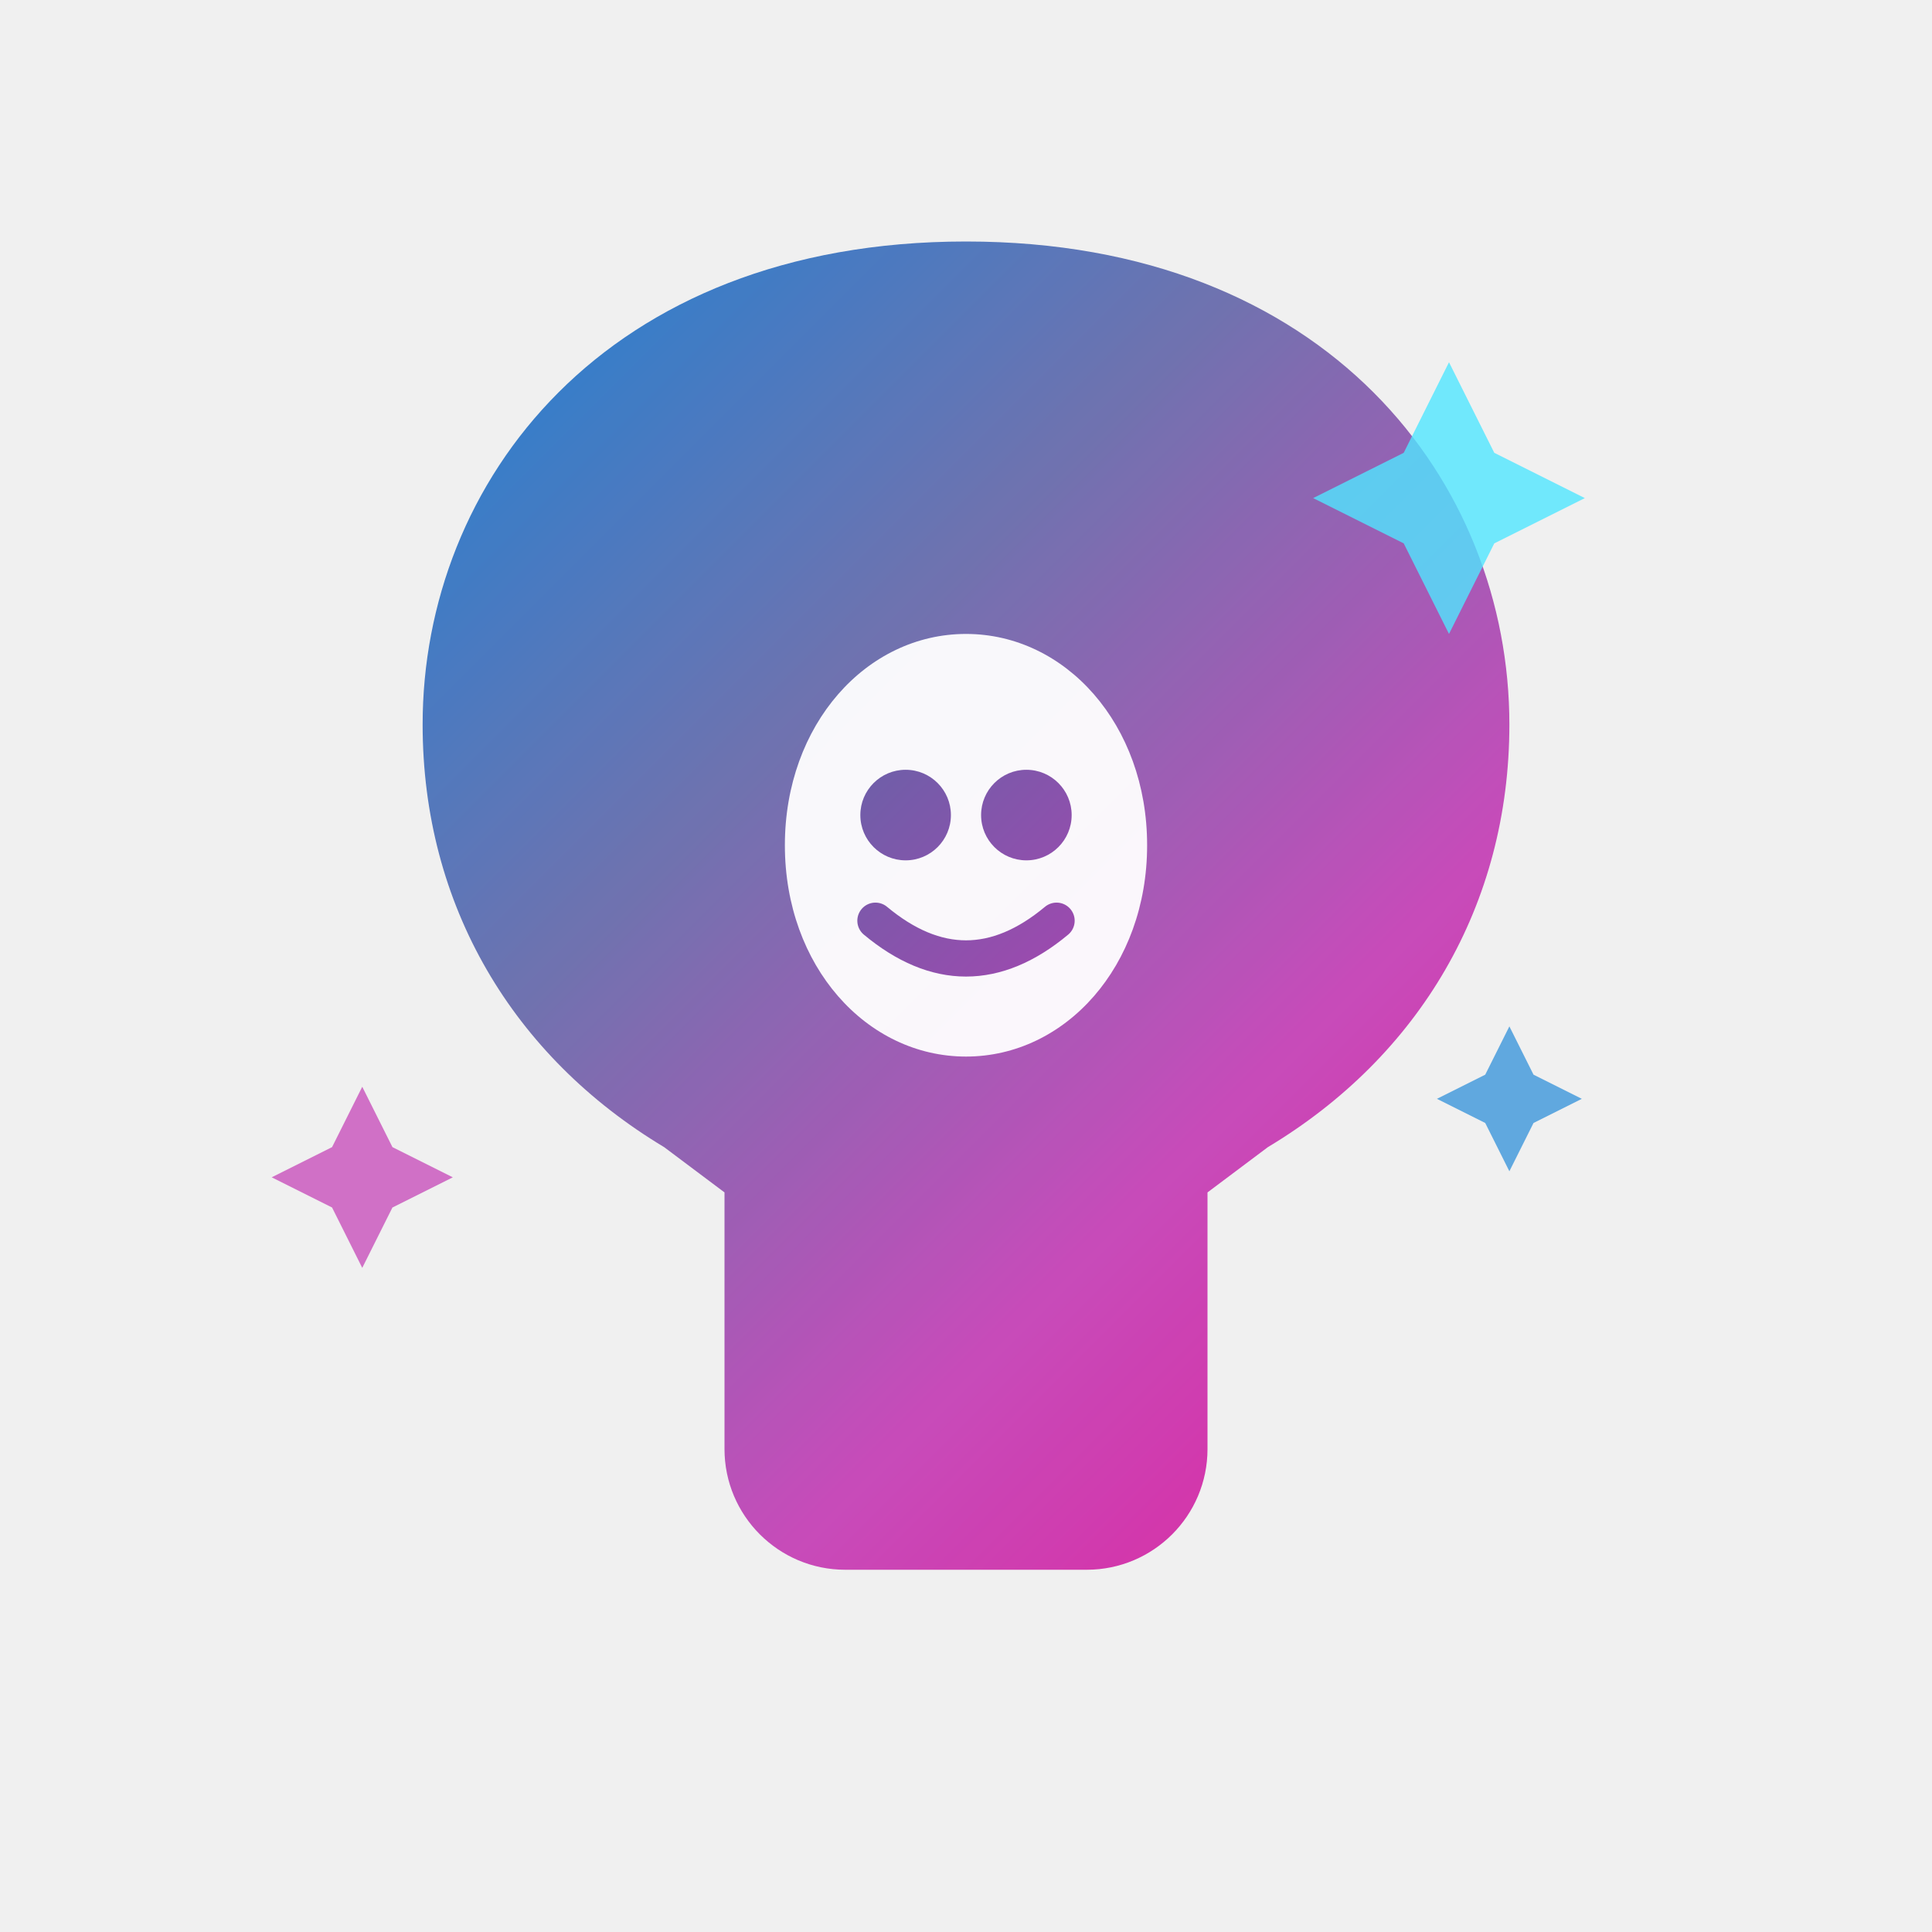
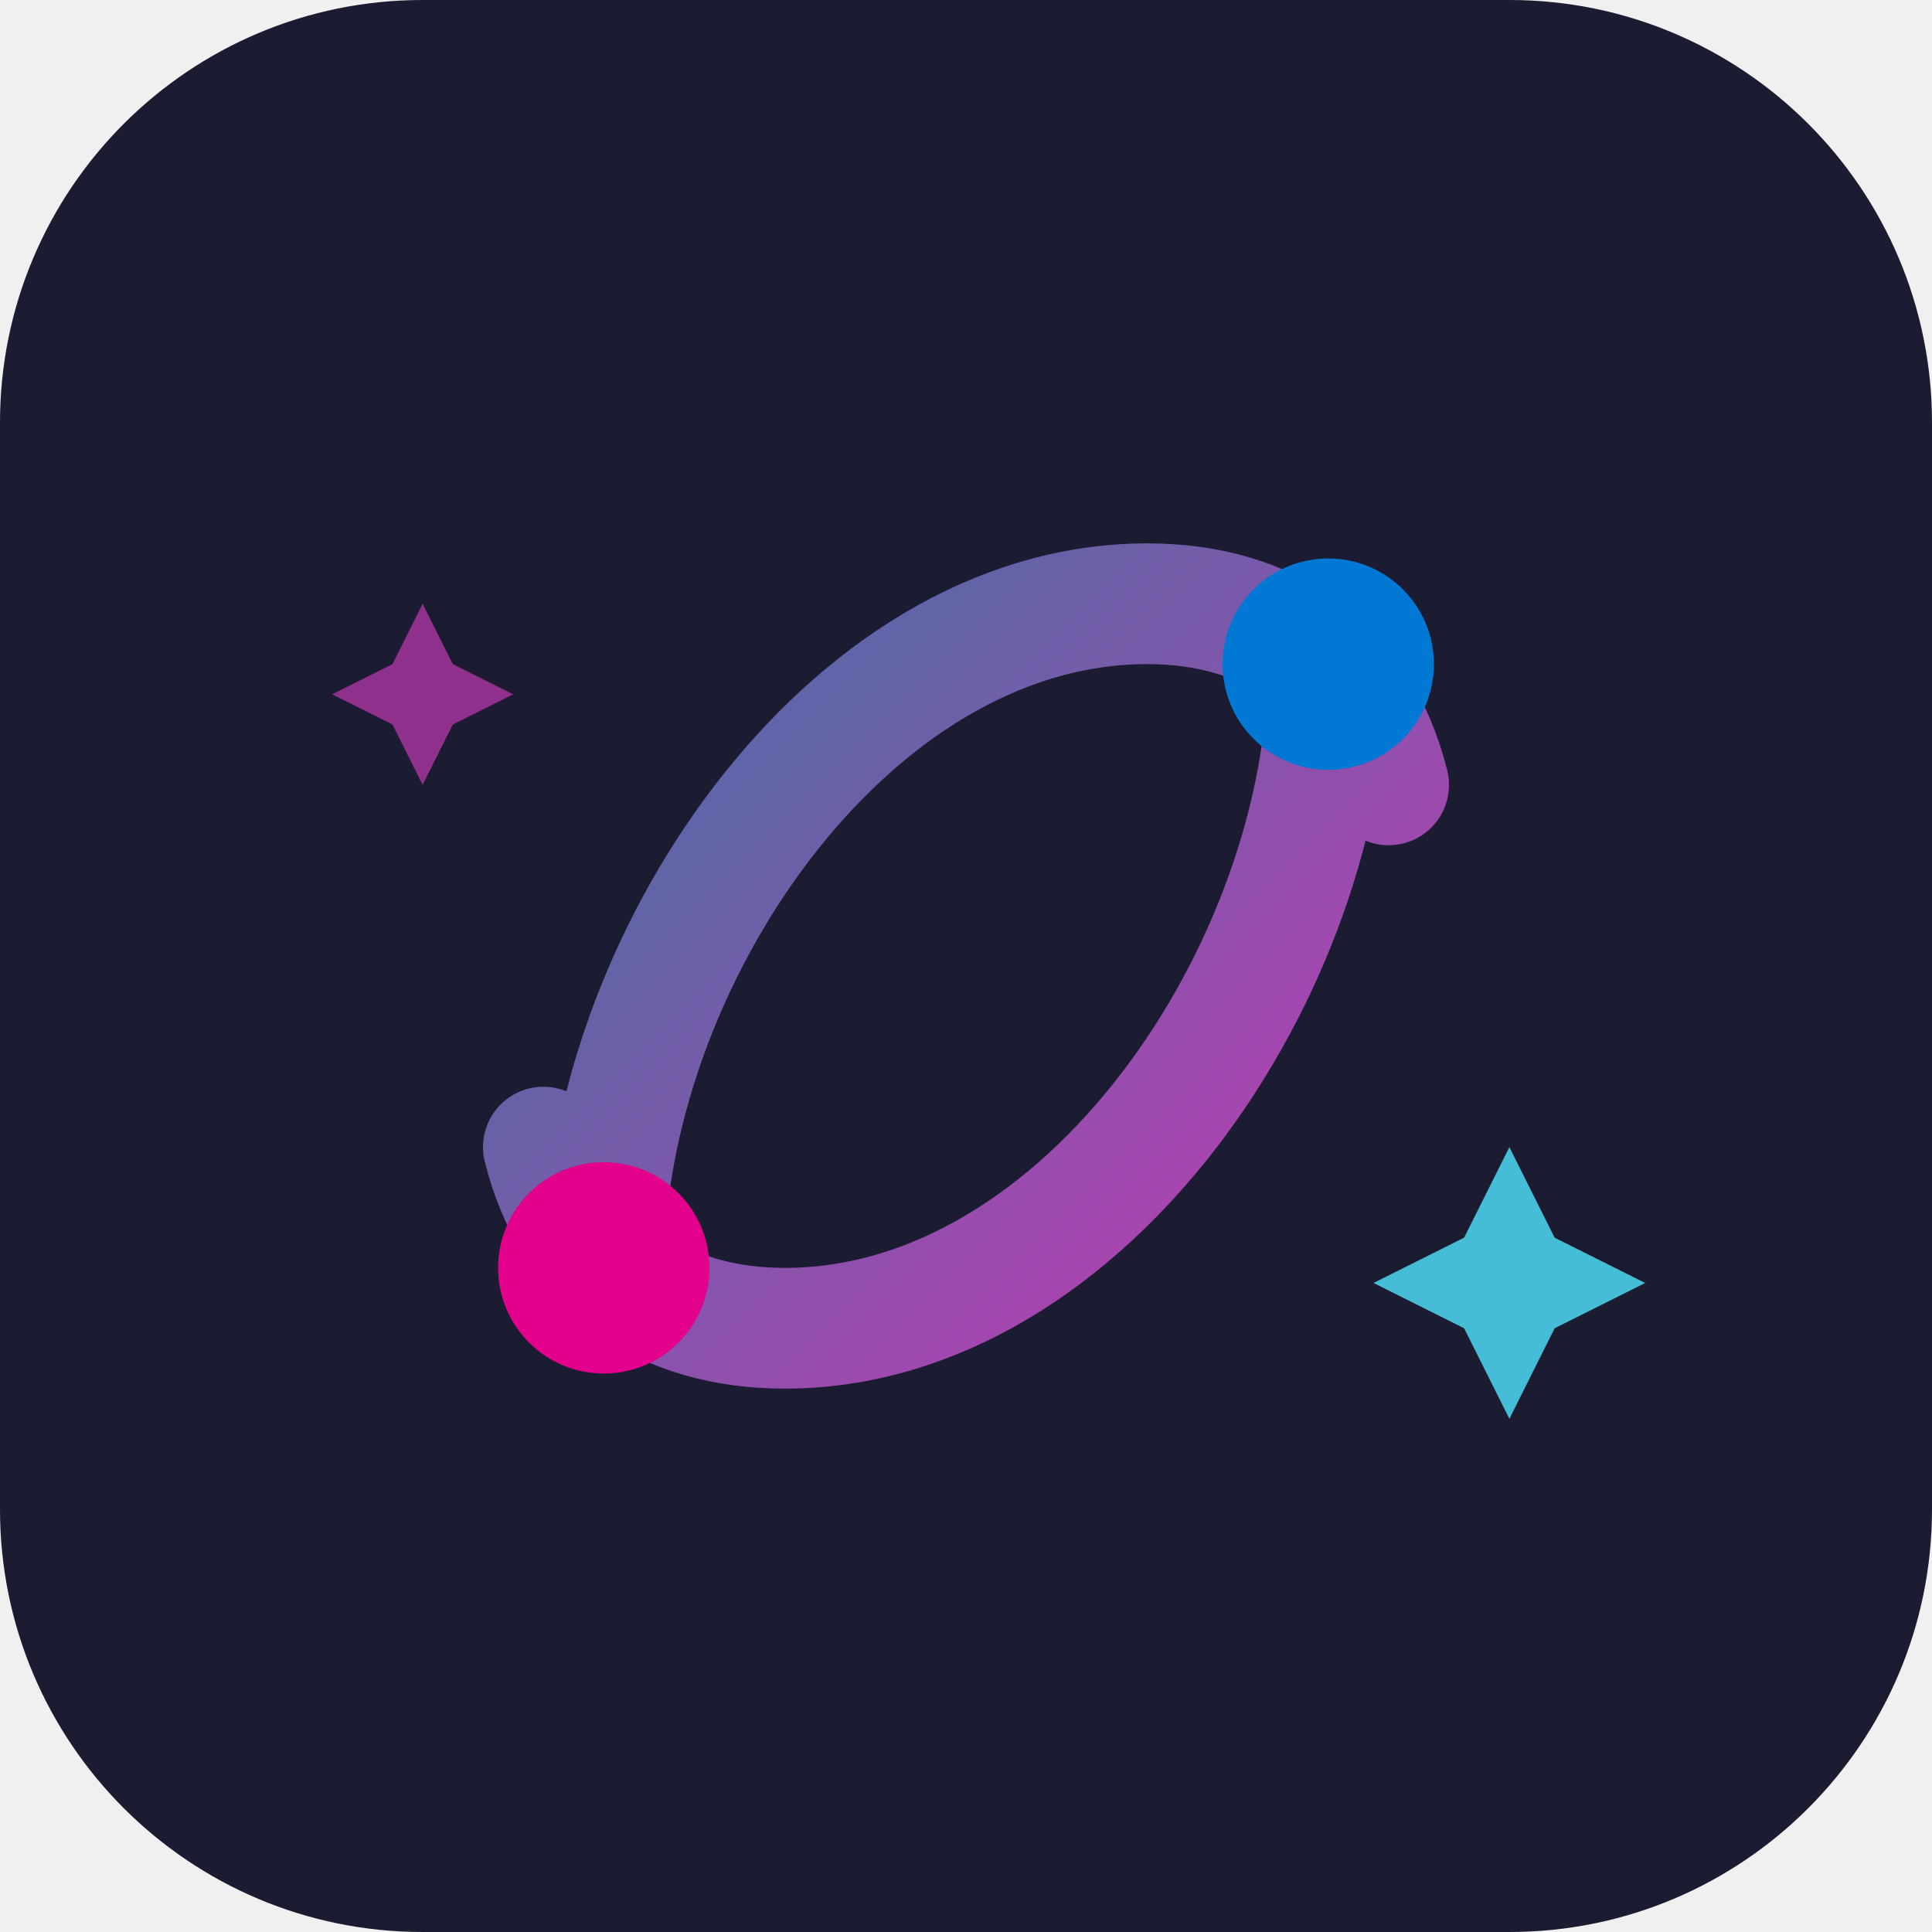
<svg xmlns="http://www.w3.org/2000/svg" viewBox="0 0 64 64" fill="none">
  <defs>
-     <linearGradient id="cs1" x1="10" y1="10" x2="54" y2="54" gradientUnits="userSpaceOnUse">
+     <linearGradient id="cs1" x1="0" y1="0" x2="64" y2="64" gradientUnits="userSpaceOnUse">
      <stop offset="0%" stop-color="#0078D4" />
-       <stop offset="35%" stop-color="#6264A7" />
-       <stop offset="65%" stop-color="#C239B3" />
+       <stop offset="40%" stop-color="#6264A7" />
+       <stop offset="70%" stop-color="#C239B3" />
      <stop offset="100%" stop-color="#E3008C" />
    </linearGradient>
-     <linearGradient id="cs2" x1="16" y1="20" x2="48" y2="48" gradientUnits="userSpaceOnUse">
-       <stop offset="0%" stop-color="#50E6FF" />
-       <stop offset="50%" stop-color="#0078D4" />
-       <stop offset="100%" stop-color="#6264A7" />
-     </linearGradient>
  </defs>
-   <path d="M32 8C20 8 14 16 14 24c0 6 3 11 8 14l2 1.5v8.5a4 4 0 004 4h8a4 4 0 004-4v-8.5l2-1.5c5-3 8-8 8-14 0-8-6-16-18-16z" fill="url(#cs1)" opacity="0.9" />
-   <path d="M26 28c0-4 2.7-7 6-7s6 3 6 7-2.7 7-6 7-6-3-6-7z" fill="white" opacity="0.95" />
-   <circle cx="30" cy="27" r="1.5" fill="url(#cs1)" />
-   <circle cx="34" cy="27" r="1.5" fill="url(#cs1)" />
-   <path d="M29 30.5q3 2.5 6 0" stroke="url(#cs1)" stroke-width="1.2" fill="none" stroke-linecap="round" />
-   <path d="M48 12l1.5 3 3 1.5-3 1.5L48 21l-1.5-3-3-1.5 3-1.5z" fill="#50E6FF" opacity="0.8" />
-   <path d="M12 36l1 2 2 1-2 1-1 2-1-2-2-1 2-1z" fill="#C239B3" opacity="0.7" />
-   <path d="M50 34l.8 1.6 1.6.8-1.6.8-.8 1.6-.8-1.6-1.6-.8 1.6-.8z" fill="#0078D4" opacity="0.6" />
+   <rect width="64" height="64" rx="14" fill="#1B1B32" />
+   <path d="M20 42c0-10 8-22 18-22 4 0 7 2 8 6" stroke="url(#cs1)" stroke-width="4" stroke-linecap="round" fill="none" />
+   <path d="M44 22c0 10-8 22-18 22-4 0-7-2-8-6" stroke="url(#cs1)" stroke-width="4" stroke-linecap="round" fill="none" />
+   <circle cx="20" cy="42" r="3.5" fill="#E3008C" />
+   <circle cx="44" cy="22" r="3.5" fill="#0078D4" />
+   <path d="M50 38l1.5 3 3 1.5-3 1.5-1.5 3-1.5-3-3-1.5 3-1.5z" fill="#50E6FF" opacity="0.8" />
+   <path d="M14 20l1 2 2 1-2 1-1 2-1-2-2-1 2-1z" fill="#C239B3" opacity="0.7" />
</svg>
